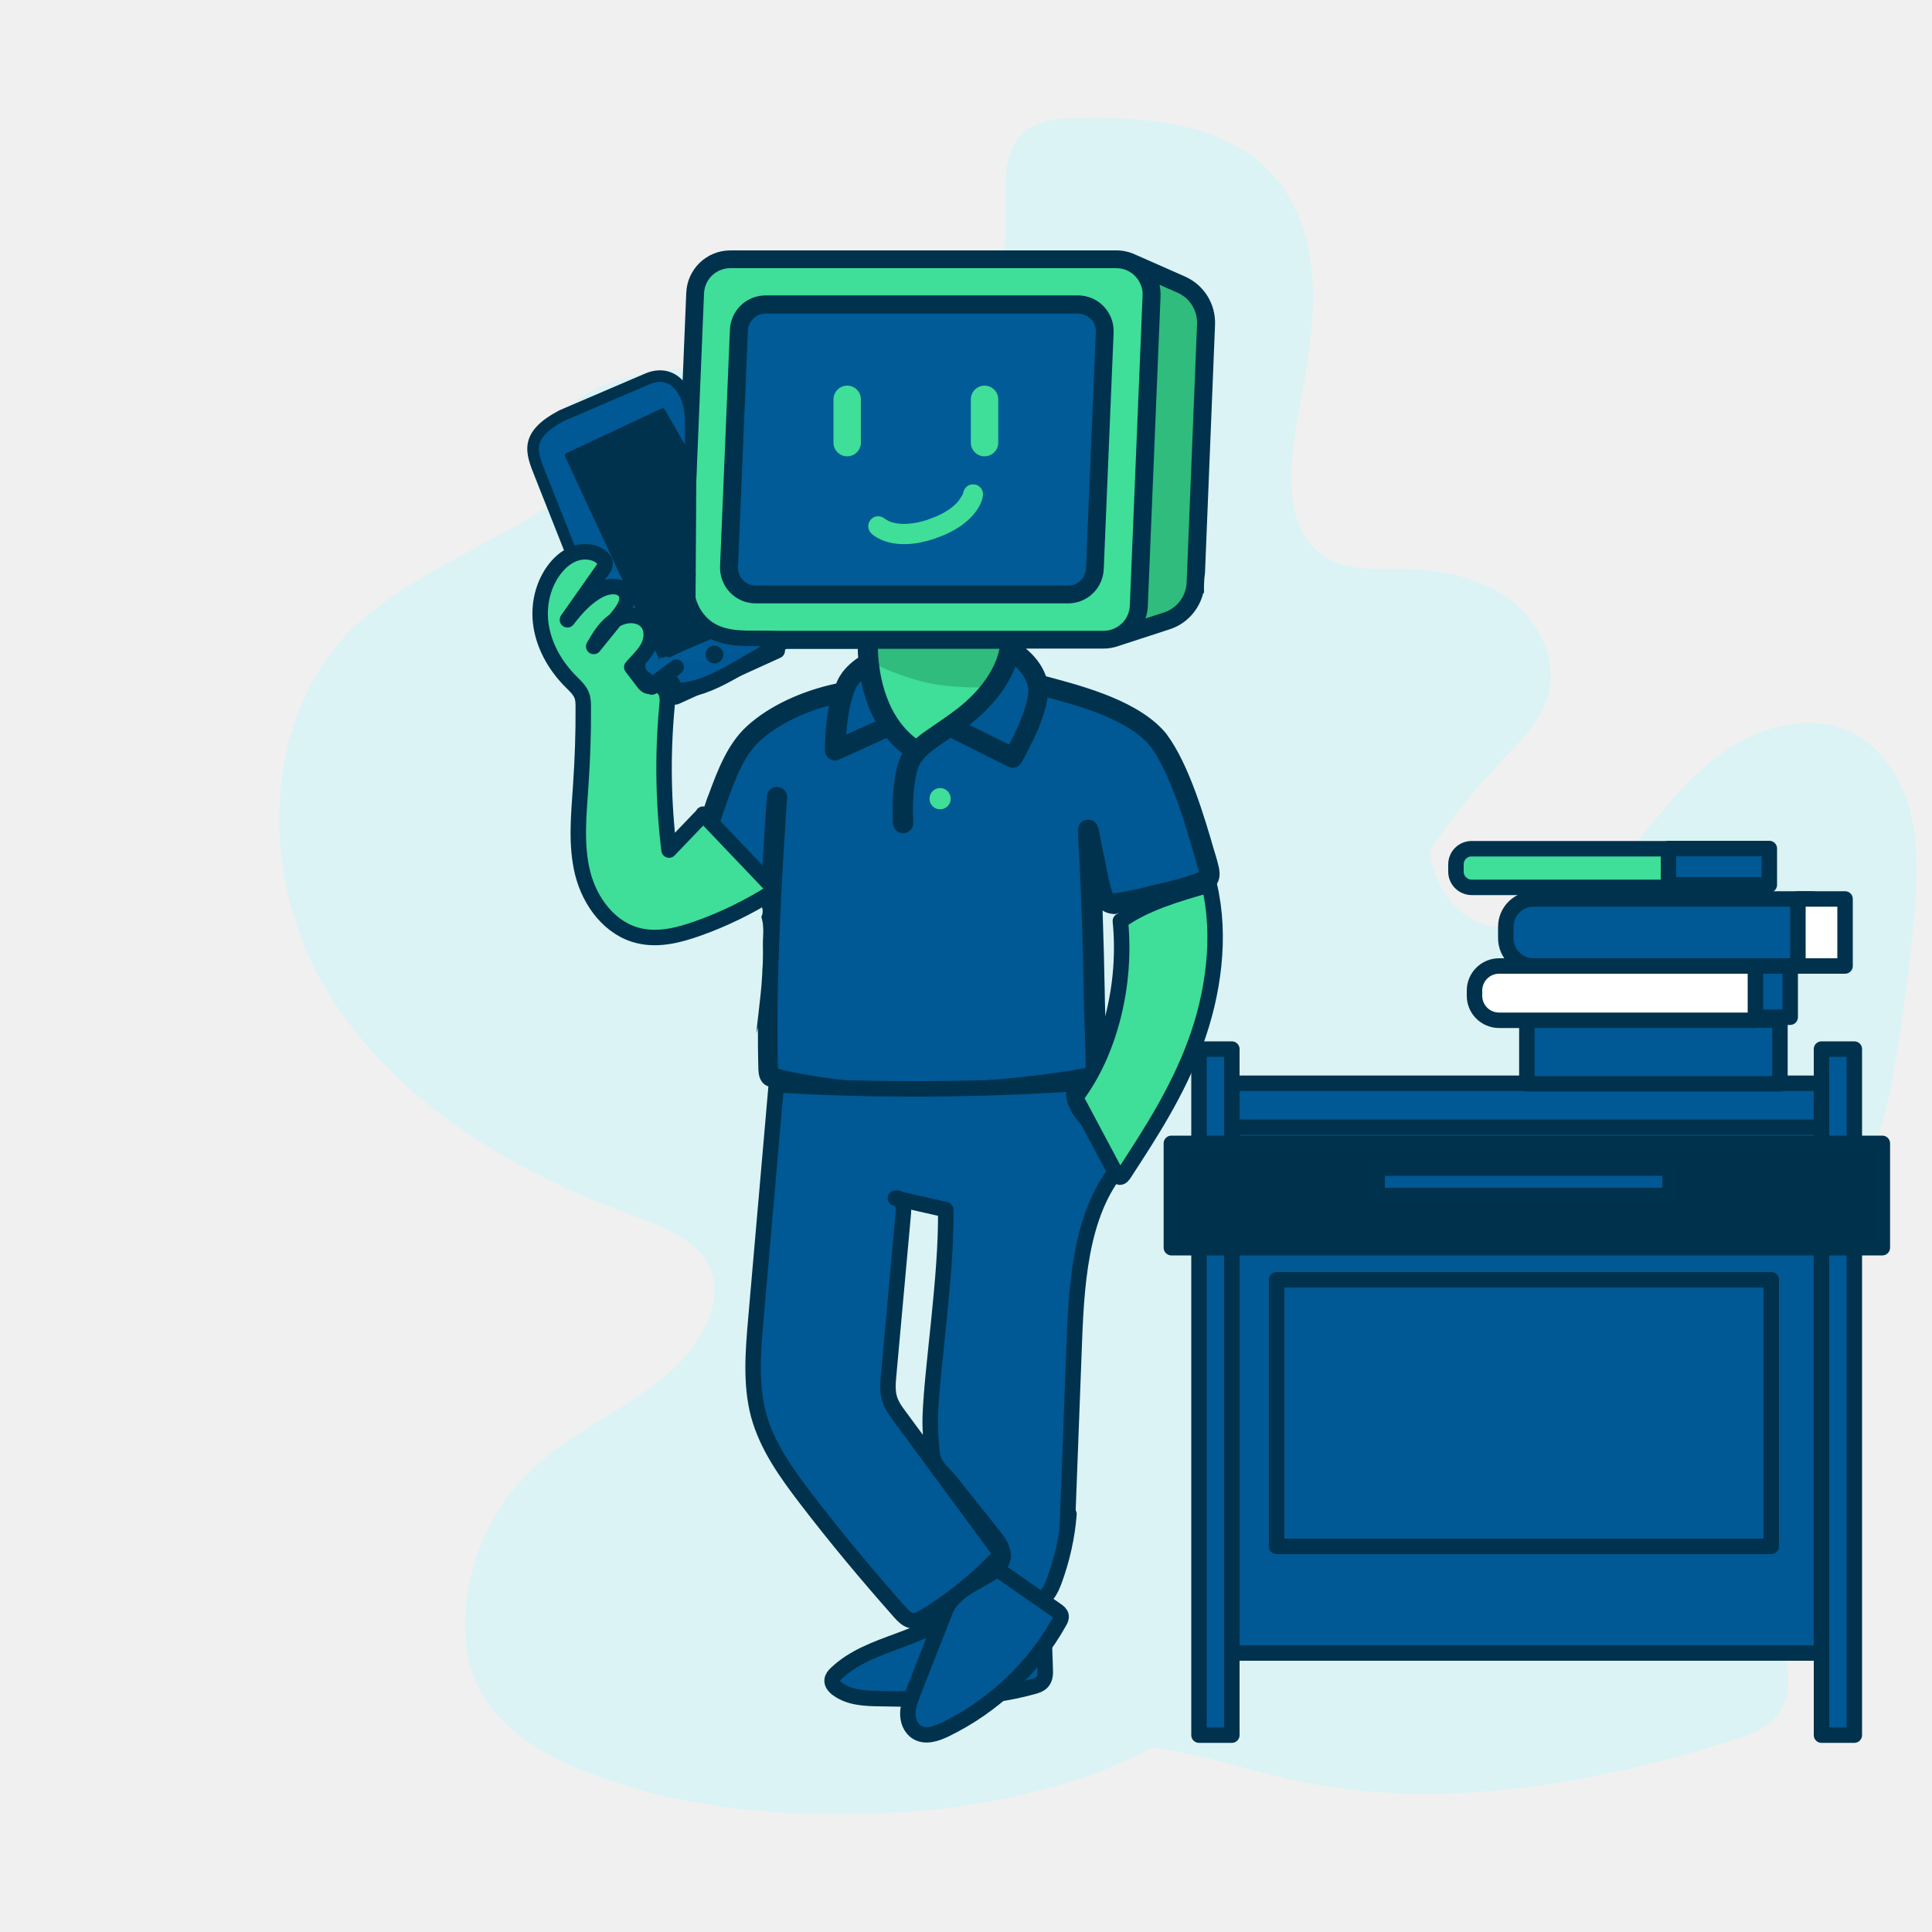
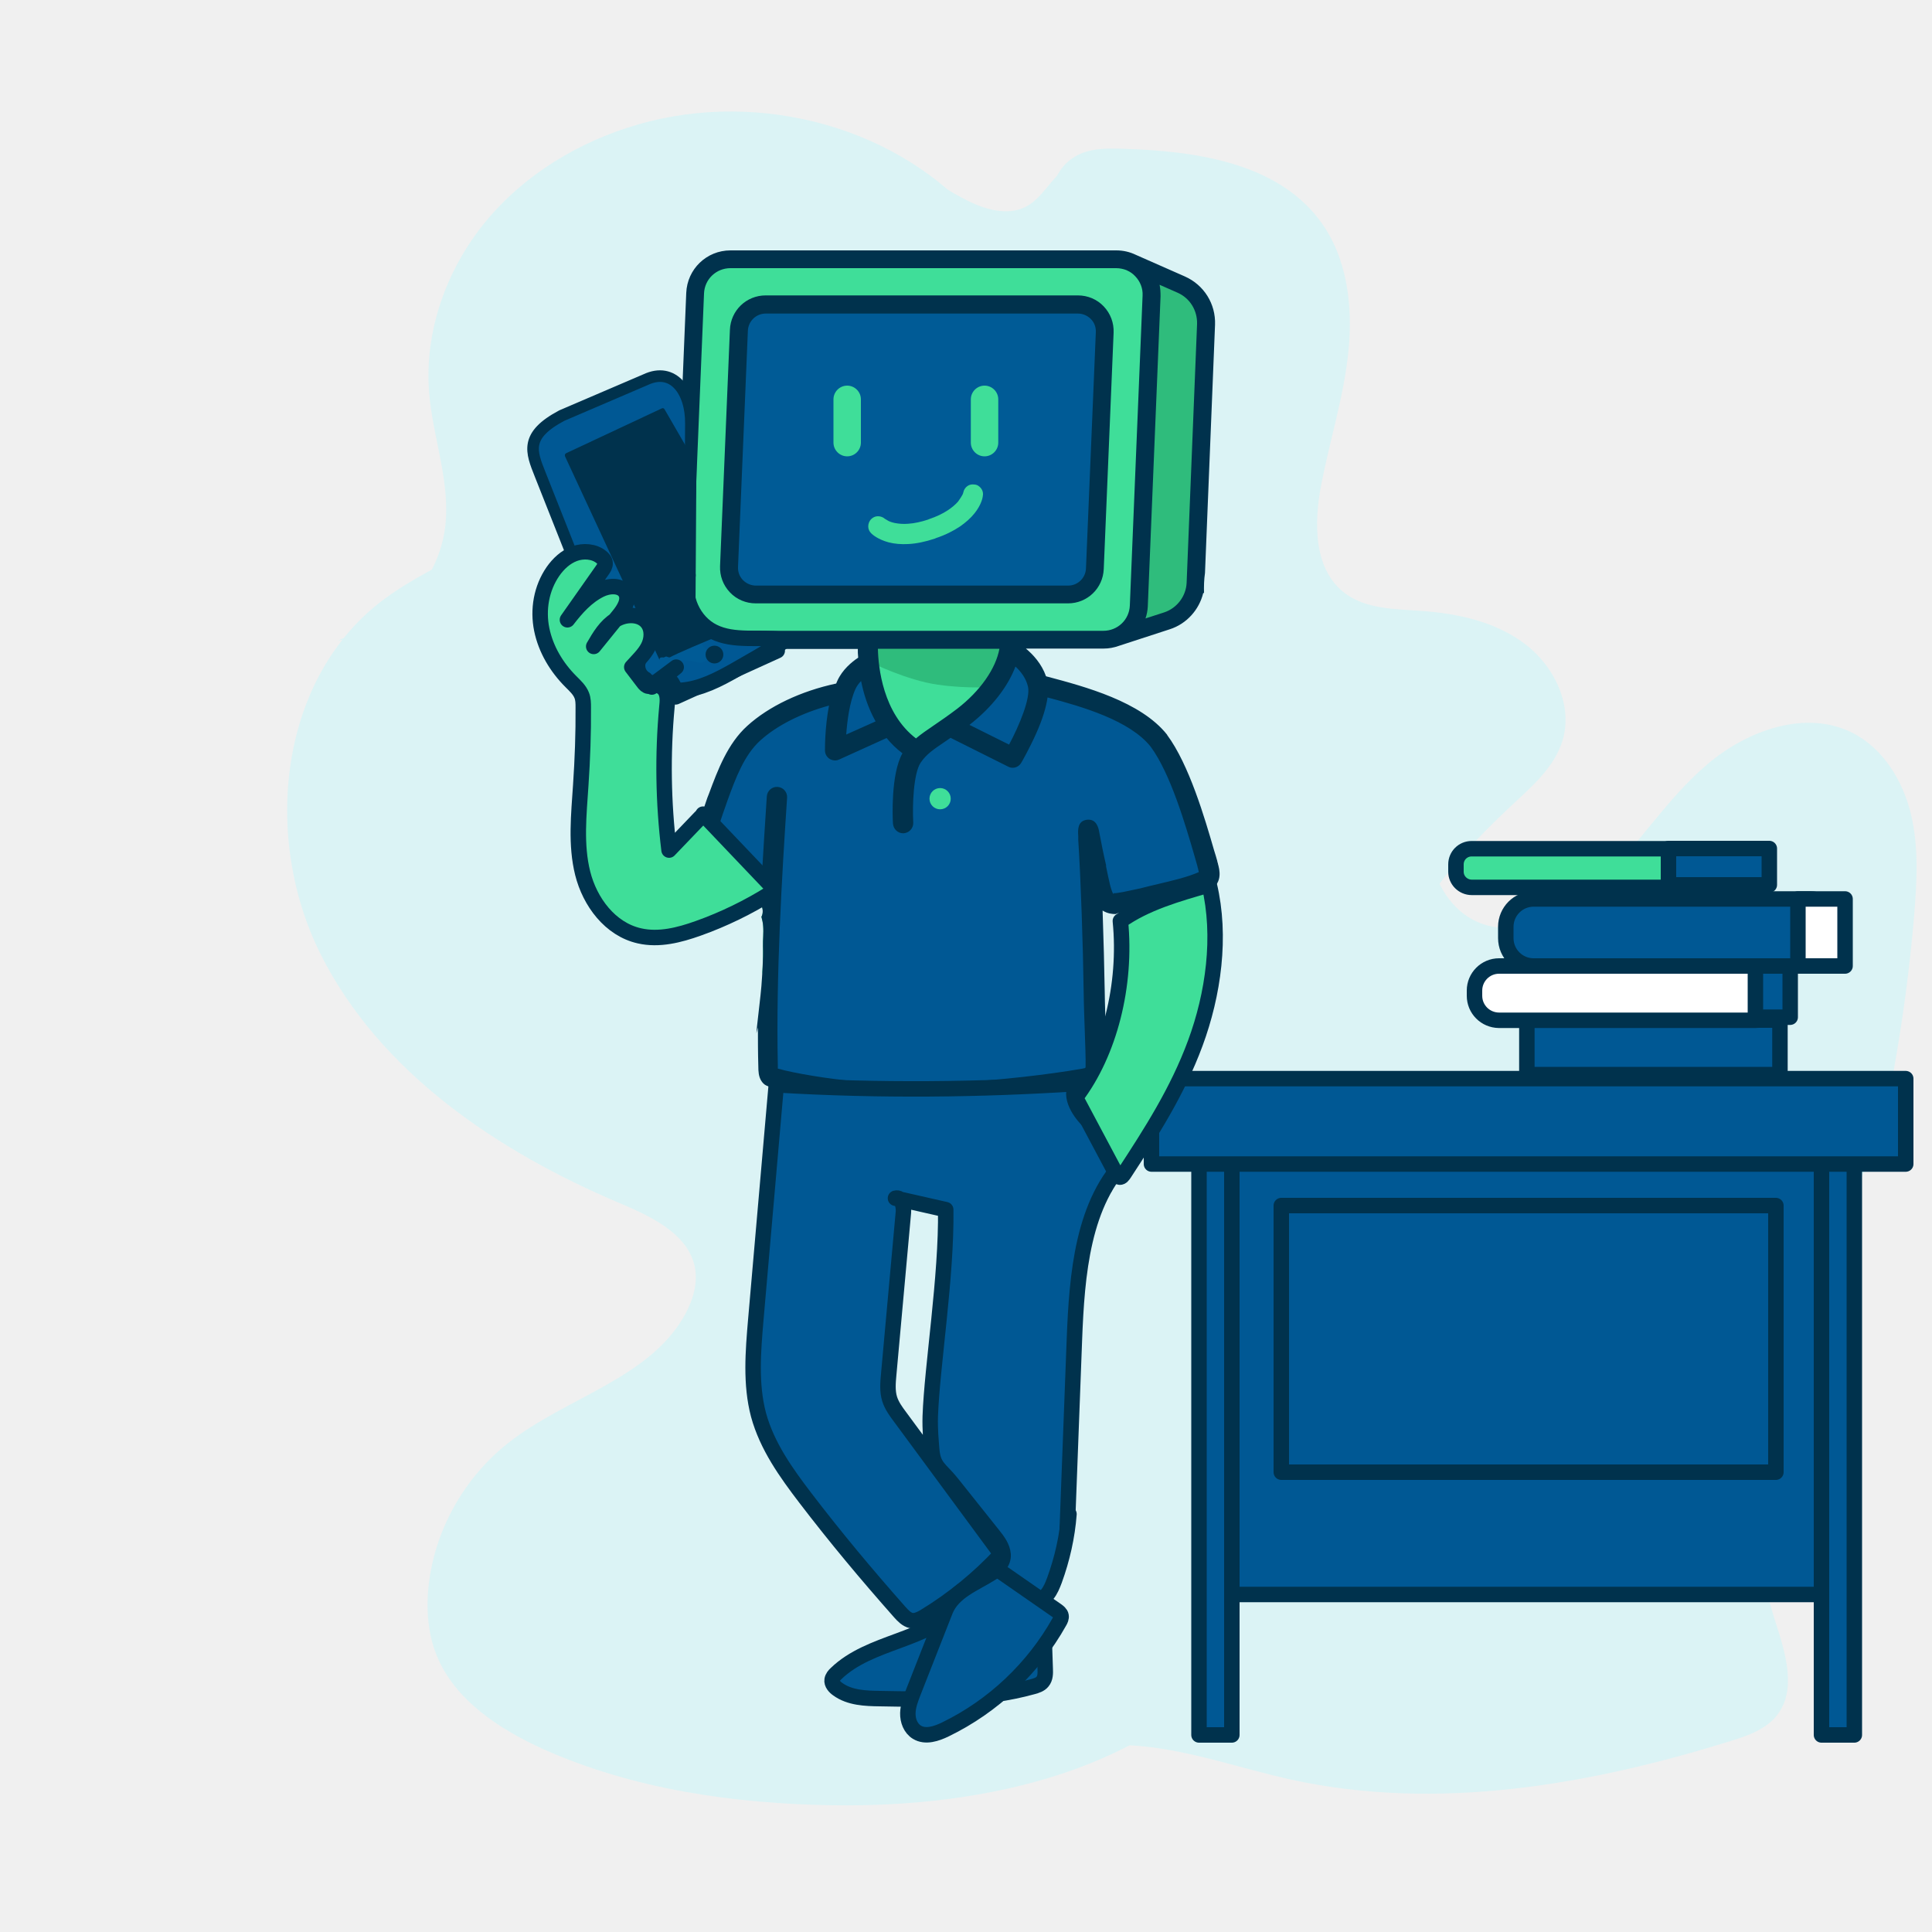
<svg xmlns="http://www.w3.org/2000/svg" version="1.1" x="0px" y="0px" width="1000px" height="1000px" viewBox="0 0 1000 1000" style="enable-background:new 0 0 1000 1000;" xml:space="preserve">
  <style type="text/css">
	.st0{fill:#DBF3F5;}
	.st1{fill:#3FDE99;}
	.st2{fill:#2FBC7C;}
	.st3{fill:#005894;}
	.st4{fill:#005B96;}
	.st5{fill:#00324D;}
	.st6{fill:#005894;stroke:#00324D;stroke-width:8;stroke-linecap:round;stroke-linejoin:round;stroke-miterlimit:10;}
	.st7{fill:#005894;stroke:#00324D;stroke-width:6;stroke-linecap:round;stroke-linejoin:round;stroke-miterlimit:10;}
	.st8{fill:#005894;stroke:#005B96;stroke-width:8;stroke-linecap:round;stroke-linejoin:round;stroke-miterlimit:10;}
	.st9{fill:#3FDE99;stroke:#00324D;stroke-width:8;stroke-linecap:round;stroke-linejoin:round;stroke-miterlimit:10;}
	.st10{fill:#00324D;stroke:#00324D;stroke-width:8;stroke-linecap:round;stroke-linejoin:round;stroke-miterlimit:10;}
- 	.st11{fill:#00314C;stroke:#00324D;stroke-width:8;stroke-linecap:round;stroke-linejoin:round;stroke-miterlimit:10;}
- 	.st12{fill:#FFFFFF;stroke:#00324D;stroke-width:8;stroke-linecap:round;stroke-linejoin:round;stroke-miterlimit:10;}
+ 	.st11{fill:#FFFFFF;stroke:#00324D;stroke-width:8;stroke-linecap:round;stroke-linejoin:round;stroke-miterlimit:10;}
+ 	.st12{fill:#00314C;stroke:#00324D;stroke-width:8;stroke-linecap:round;stroke-linejoin:round;stroke-miterlimit:10;}
</style>
  <g id="Layer_10">
</g>
  <g id="Layer_2_1_">
    <g id="Layer_4">
-       <path class="st0" d="M283.4,262.4c-12-17.5-2.3-43,15-55.3c17.2-12.3,39.3-14.9,60.4-17.1c24.5-2.6,49-5.1,73.6-7.7    c17.6-1.8,35.6-3.8,51.8-10.9s30.8-20.4,34.8-37.6c5.4-23.1-6.1-53.7,13.5-67.1c7-4.8,15.9-5.3,24.3-5.5    c37.4-1,79.6,2.6,103.7,31.3c15.4,18.3,20,43.6,19,67.6c-1,23.9-6.9,47.4-10.1,71.1c-2.7,20.6-1.5,45.4,15.9,56.7    c11.3,7.4,25.8,6.5,39.3,6.6c19.3,0.2,39.2,3.5,55.1,14.5c15.8,11,26.5,31.1,21.8,49.8c-3.3,13.3-13.5,23.7-22.9,33.6    c-25.1,26.5-48.9,56.3-56.9,91.8c-8,35.6,4.3,78,36.6,94.9c21.7,11.3,48,9.4,71.2,17.3c32.8,11.1,57.5,43,60,77.5    c2.5,34.5-17.5,69.7-48.4,85.2c-46.6,23.5-111.2,5.2-148.2,41.9c-12,11.9-18.9,27.9-27.9,42.2c-42.6,67.3-129.2,91.9-208.7,95.3    c-51.1,2.2-103.3-2.4-151.1-20.7c-23.7-9.1-47.6-22.9-58.2-45.9c-5.6-12.1-7-25.9-6-39.2c2.2-28.2,15.6-55.3,36.6-74.2    c28.7-25.9,71.9-38.3,88-73.4c3.5-7.6,5.4-16.2,3.4-24.3c-4.4-17.6-24.2-25.5-41.2-31.6c-64.6-23.4-127.6-61.4-161.4-121.3    s-29.9-144.5,22.8-188.7C215.2,297.3,254.1,280.9,283.4,262.4z" />
+       <path class="st0" d="M296.8,259.2c-11-17.9,0.2-42.4,18.1-53.5c17.9-11.1,40.1-12.4,61.2-13.4c24.6-1.1,49.3-2.2,73.9-3.4    c17.7-0.8,35.7-1.7,52.3-7.7s31.9-18.3,36.9-35c6.7-22.4-3-53.2,17.3-65.2c7.2-4.3,16.2-4.3,24.6-4c37.4,1.1,79.3,7.1,101.7,36.7    c14.4,18.9,17.5,44.1,15.2,67.6s-9.6,46.2-14.1,69.4c-3.9,20.1-4.1,44.5,12.7,56.7c10.9,7.9,25.4,7.8,38.9,8.8    c19.2,1.3,39,5.7,54.2,17.4c15.2,11.7,24.7,32.1,18.9,50.2c-4.1,12.9-14.8,22.5-24.8,31.8c-26.5,24.6-52,52.6-62,87.1    s-0.1,77,31.2,95.4c21.1,12.4,47.4,12,70.1,21.1c32.1,12.8,55,45.6,55.5,79.7s-21.4,67.5-53.1,81.1    c-47.8,20.4-111.3-1.3-150.4,32.7c-12.7,11-20.4,26.3-30.3,39.9c-46.3,63.7-134.2,83-213.8,81.8c-51.2-0.8-103-8.2-149.7-29    C258.4,895,235.4,880,226,856.8c-4.9-12.2-5.6-25.8-3.8-38.9c3.8-27.6,18.7-53.5,40.7-70.9c30.2-23.9,73.9-33.5,92-67.2    c3.9-7.3,6.3-15.6,4.8-23.7c-3.4-17.5-22.7-26.5-39.3-33.5C257.2,595.8,196.5,554.8,166,494s-21.7-143.9,33.4-184.3    C226.8,289.7,266.5,275.8,296.8,259.2z" />
+       <path class="st0" d="M174.8,331.6c28.4-5.1,52.1-30.1,55.6-58.7c2.9-23.3-6.4-46.3-8.3-69.7c-2.5-31.6,8.9-63.7,29.1-88.3    s48.6-41.7,79.1-50.5c62.9-18.2,136.6,1.3,178,52c8.4,10.3,15.9,22.1,27.4,28.9c20.6,12.1,46.7,4.4,69.3-3.5" />
+       <path class="st0" d="M416.6,65.7c30.8-1,55.5,23.4,82.9,37.5c9.8,5.1,21.7,8.8,31.5,3.8c8.4-4.4,12.7-14.1,20.3-19.8    c6.8-5.2,15.9-6.6,24.4-6c23.9,1.7,44.9,18.6,56.3,39.7s14.5,45.7,14.2,69.7c-0.3,22.1-3.8,45.4-17.5,62.8    c-16.3,20.7-44.8,29.2-71,26.6c-26.3-2.6-50.6-14.9-72.7-29.3c-22.1-14.5-42.5-31.4-65.1-44.9" />
    </g>
    <path class="st1" d="M523.8,331.1c0,14-10.3,29-24.3,39.8c-11.5,8.9-18.3,12-23.3,17.4l-0.7,0.6c-28.2-17.5-25.5-57.8-25.5-57.8" />
    <path class="st2" d="M451.2,343.1c0,0,18.2,9,34.2,11.3c16.1,2.3,30.1,1.1,30.1,1.1l9.7-24.4l-76.2-1.2l2.1,13.2H451.2z" />
    <path class="st3" d="M498.6,371c11.8-9.2,21-21.3,23.6-33.2l0.3-1.4c0,0,12.1,6.2,14.7,18.1c18.4,4.9,49.4,12.2,62.8,29.2   c12.3,16.6,20.8,49.3,25.2,63.8c0.7,3,2.2,6.6-1,8.6c-9,4.2-20.6,6.2-32.3,9.2c-4.9,1.1-12.4,3-15.8,2.7c-4-0.5-5.2-3.2-6.5-8.5   c-0.8-3.4-1.5-6.6-2.3-10.5c-1.3-6.3-2.3-11.6-3.4-17.5c-0.9-5-0.3,1.4-0.3,3c1.3,19.9,2.5,55.6,2.8,78.8c0.3,17.9,1.2,29.8,1,41.6   c-0.4,3.1-2.5,2.7-5.7,3.4c-19.1,3.3-44.7,6.1-64.8,7.2c-18.4,1.1-36.6,1.3-55.1-0.6c-13-1.2-31.4-4.1-40.3-6.7   c-3.5-1-3.8-1.4-3.9-6.7c-0.6-26.9,0.2-56,1.6-84.5v-4.4c-7.8,0-17.9-0.5-26.3-2c-4.2-0.8-8.7-1.4-11.9-3.3   c-1.7-1.1-1.9-2.6-1.4-5.1c2.9-11.4,7.4-25.7,11.5-37.4c4.7-12.6,9.3-26.4,19.2-35.2c12.5-11.3,30.5-18.2,46.4-21.2l1.5-3.8   c3.2-7.1,11.6-11.4,11.6-11.4v1.1c1.7,13.4,7.2,33.6,25.1,44.7l1.2-1.2c5-5,11.7-8.2,22.8-16.8" />
    <path class="st1" d="M580,608.8c0.2-0.2,0.3-0.3,0.5-0.4c0.1-0.2,0.2-0.4,0.3-0.7c0.2-0.4,0.4-0.8,0.6-1.2c0.1-0.5,0.3-0.9,0.5-1.4   c0,0,1-1.4,1.5-2.2c0-0.1,0-0.2,0-0.2c0.2-0.5,0.4-1,0.7-1.6c0-0.1,0.1-0.2,0.1-0.2c0.1-0.5,0.3-1.1,0.6-1.6c0,0,0-0.1,0-0.1   c-0.1-0.1-0.1-0.3-0.2-0.5c-0.2-0.7-0.2-1.7-0.3-2.6c-1.5,3.4-2.8,6.8-3.7,10.2C580.5,607.1,580.2,607.9,580,608.8z" />
    <path class="st1" d="M584.1,471.9c1-0.7,2.1-1.2,3.5-1.2c0.3-0.1,0.6-0.2,1-0.3c-1,0.3,4-0.7,1.5-0.2c1.1-0.2,2.2-0.4,3.2-0.6   c0.2,0,0.4-0.1,0.6-0.1c-0.2,0,0-0.1,1.4-0.5c4.2-1.2,9.5-2.5,13.1-2.9c0.3,0,0.6-0.1,0.9-0.1c3.5-1.1,7.3-1.8,10.2-2.8   c0.3-0.1,0.5-0.2,0.8-0.3c-0.9-3.2-1.5-4.9-1.5-4.9l-36.7,9.2h-0.1c0,0,0.4,1.7,0.9,4.8C583.4,472,583.7,472,584.1,471.9z" />
    <path class="st2" d="M587.6,470.7c0.3-0.1,0.6-0.2,1-0.3c-1,0.3,4-0.7,1.5-0.2c1.1-0.2,2.2-0.4,3.2-0.6c0.2,0,0.4-0.1,0.6-0.1   c-0.2,0,0-0.1,1.4-0.5c4.2-1.2,9.5-2.5,13.1-2.9c0.3,0,0.6-0.1,1-0.1c2.5-0.8,5.2-1.4,7.6-2c0.8-0.9,1.3-1.4,1.3-1.4h-0.1l0.8-3.1   l-34.1,8.8l0.3,3C585.9,470.9,586.7,470.7,587.6,470.7z" />
    <path class="st1" d="M399.1,464.5c0,0,0-2.1-10-2.1s-22.7-3.1-22.7-3.1c-0.1,0.3-0.6,1.8-1.2,4.1c1.5,0.4,3,0.7,4.5,0.9   c6.4,1,13.2,1.5,19.7,1.7c4.9,0.1,6.5,5.3,4.7,8.6c0,0.1,0,0.2,0.1,0.3c0.4,1.5,0.7,2.9,0.8,4.5c0.3,3.5-0.2,6.9-0.1,10.3   c0.1,4.9-0.1,9.7-0.4,14.5c1.7-6.3,2.9-10.9,3.2-12.4l-0.1-0.1L399.1,464.5z" />
    <path class="st2" d="M584.8,135.5l26.5,11.7c8.1,3.6,13.2,11.7,12.8,20.6l-5.4,133.9c-0.4,9-6.3,16.8-14.9,19.6l-26.4,8.6" />
    <path class="st1" d="M571.1,331.1H371.4c-10.4,0-18.7-8.7-18.3-19.1l6.6-160.4c0.4-9.8,8.5-17.6,18.3-17.6h199.7   c10.4,0,18.7,8.7,18.3,19.1l-6.6,160.4C589,323.3,580.9,331.1,571.1,331.1z" />
    <path class="st4" d="M377.4,293.2l5.1-122.3c0.3-7.4,6.4-13.3,13.9-13.3H558c7.9,0,14.2,6.6,13.9,14.5l-5.1,122.3   c-0.3,7.4-6.4,13.3-13.9,13.3H391.3C383.4,307.7,377.1,301.1,377.4,293.2L377.4,293.2z" />
    <path class="st5" d="M576.4,172.2c0.2-5.1-1.6-9.9-5.1-13.6c-3.5-3.7-8.3-5.7-13.4-5.7H396.3c-10,0-18.1,7.8-18.5,17.8L372.7,293   c-0.2,5.1,1.6,9.9,5.1,13.6s8.3,5.7,13.4,5.7h161.6c10,0,18.1-7.8,18.5-17.8L576.4,172.2L576.4,172.2z M562.1,294.2   c-0.2,5-4.3,8.9-9.2,8.9H391.3c-2.5,0-4.9-1-6.7-2.8c-1.8-1.8-2.7-4.2-2.6-6.8l5.1-122.3c0.2-5,4.3-8.9,9.2-8.9h161.6   c2.5,0,4.9,1,6.7,2.8s2.7,4.2,2.6,6.8L562.1,294.2L562.1,294.2z" />
    <path class="st5" d="M577.1,613.4c0.7-1.9,1.8-3.8,3.4-5c0.1-0.2,0.2-0.4,0.3-0.7c0.2-0.4,0.4-0.8,0.6-1.2c0.1-0.5,0.3-0.9,0.5-1.4   c0,0,1-1.4,1.5-2.2c0-0.1,0-0.2,0-0.2c0.2-0.5,0.4-1,0.7-1.6c0-0.1,0.1-0.2,0.1-0.2c0.1-0.5,0.3-1.1,0.6-1.6c0,0,0-0.1,0-0.1   c-0.1-0.1-0.1-0.3-0.2-0.5c-0.2-0.7-0.2-1.8-0.3-2.8c-0.3-0.5-0.7-1.1-0.9-1.5c0-0.1-0.1-0.1-0.1-0.2c-0.4-0.5-0.8-1-1.2-1.5   c-0.2-0.2-0.3-0.4-0.4-0.6c-0.1-0.1-0.2-0.2-0.2-0.4c-1.9,4.2-3.7,8.7-5,13.1c-1.2,3.7-1.7,8.3-1.5,12.5   C575.6,616,576.3,614.6,577.1,613.4z" />
    <path class="st5" d="M630.4,447.1c0-0.4-0.2-0.7-0.3-1c0,0,0-0.2,0-0.3c-0.5-1.7-1-3.6-1.7-5.7c-4.8-16.6-12.9-44.3-24.3-59.7   c0,0,0,0,0-0.1c-13.6-17.2-42.6-24.9-61.7-30c-0.3,0-0.7-0.2-1-0.3c-2.3-6.5-6.7-11.2-10.4-14.3h40.2c2.8,0,5.4-0.5,7.9-1.4   l26.4-8.6c8.7-2.8,15.2-10.1,17.3-18.8c0.1,0,0.3,0.1,0.4,0.1l0,0c-0.1-3.4,0-7.1,0.5-10.4l5.2-128.5c0.4-10.8-5.7-20.6-15.6-25   l-25.4-11.2c-3.1-1.5-6.5-2.3-10.1-2.3H378.1c-12.4,0-22.4,9.7-22.9,22L348.6,312c-0.3,6.3,2,12.3,6.4,16.8   c4.4,4.6,10.3,7.1,16.6,7.1H444c0,1.3,0,2.8,0.2,4.5c-3.3,2.2-8.2,6.2-10.8,12c-0.2,0.5-0.4,1-0.6,1.4c-18.3,3.9-34.9,11.8-46,21.9   c-10.2,9.2-15.3,22.9-19.8,35l-0.9,2.3c-4.5,12.8-8.8,26.9-11.6,37.9c0,0,0,0.1,0,0.2c-0.4,1.8-1.5,7.2,3.6,10.5c0,0,0,0,0.1,0   c3.8,0.9,7.6,2.1,11.5,2.7c6.4,1,13.2,1.5,19.7,1.7c1.8,0,3.1,0.7,4,1.8c0.1,0,0.2,0,0.3,0c0,0.1,0,0.3,0,0.4   c1.3,1.8,1.4,4.4,0.4,6.4c0,0,0,0,0,0c0,0.1,0,0.2,0.1,0.3c0.4,1.5,0.7,2.9,0.8,4.5c0.3,3.5-0.2,6.9-0.1,10.3   c0.2,7-0.3,13.8-0.8,20.7c-0.5,5.9-1.3,11.7-1.9,17.5c-0.3,2.3-0.5,4.6-0.7,6.9c0.3-1,0.5-2,0.8-3c0,6.7,0,13.3,0.2,19.8   c0,3.2,0.2,5.5,1.4,7.6c0.7,1.2,1.6,2.1,2.6,2.6c0.5,0.2,1,0.4,1.4,0.6c0.9,0.3,1.8,0.6,2.6,0.8c0.5-0.1,1.1-0.1,1.6,0.1   c1.3,0.5,2.7,0.8,4,1.2c0.2,0.1,0.4,0.1,0.6,0.2c10.4,2.3,24.9,4.4,34.7,5.2c9.4,1,19.2,1.4,29.8,1.4s16.8-0.3,26.1-0.8   c19.4-1.1,42.7-3.5,60.8-6.5c0,0.1,0,0.2,0,0.3c0.4-0.2,0.9-0.3,1.4-0.4c1.2-0.1,2.4-0.3,3.6-0.6c0.5-0.1,1-0.3,1.4-0.3   c0.9-0.2,1.8-0.4,2.7-0.6c0.1,0,0.2,0,0.2-0.1v0c2.3-0.8,4.9-2.6,5.4-6.9v-0.5c0-6.7-0.1-13.3-0.4-21c-0.2-6-0.5-12.9-0.6-20.8   c-0.2-11.9-0.6-27.1-1.1-41.8c1.3,0.8,2.9,1.5,4.9,1.7c0.6,0.1,1.2,0.1,1.9,0.1c1.3-0.6,2.6-1,4.5-1c0.7,0,1.4-0.1,2-0.2   c1-0.7,2.1-1.2,3.5-1.2c0.3-0.1,0.6-0.2,1-0.3c-1,0.3,4-0.7,1.5-0.2c1.1-0.2,2.2-0.4,3.2-0.6c0.2,0,0.4-0.1,0.6-0.1   c-0.2,0,0-0.1,1.4-0.5c4.2-1.2,9.5-2.5,13.1-2.9c0.3,0,0.6-0.1,0.9-0.1c3.5-1.1,7.3-1.8,10.2-2.8c1.7-0.6,3.6-1.3,5.6-2   c0.4-0.2,0.8-0.3,1.2-0.5c0.1,0,0.3-0.1,0.4-0.2C633,456.7,631.2,450,630.4,447.1z M532.1,355.5c1.3,5.9-4.4,19.8-9.8,29.9   l-20.5-10.2c0,0,0,0,0.1-0.1c11.4-8.9,19.7-19.5,23.7-30.1C528.3,347.5,531.1,351,532.1,355.5z M495.5,366.8L495.5,366.8   c-5,3.8-9,6.5-12.5,8.9c-3.4,2.3-6.3,4.3-8.9,6.5c-17.1-13.1-19.5-36.8-19.7-46.4h62.9C515.4,346.1,507.4,357.6,495.5,366.8z    M594.1,313.8L594.1,313.8l6.6-160.4c0-2.1-0.1-4.1-0.5-6l9.3,4.1c6.4,2.8,10.3,9.2,10.1,16.2l-5.4,133.9c-0.3,7-5,13.2-11.7,15.4   l-9.6,3.1C593.6,318.1,594,316,594.1,313.8z M371.5,326.5c-3.8,0-7.3-1.5-9.9-4.2c-2.6-2.7-4-6.3-3.8-10l6.6-160.4   c0.3-7.4,6.3-13.1,13.7-13.1h199.7c1.8,0,3.6,0.4,5.2,1l0.4,0.2c1.6,0.7,3,1.7,4.2,3c2.6,2.7,4,6.3,3.8,10l-6.6,160.4   c-0.3,7.4-6.3,13.1-13.7,13.1H371.5z M442.8,356.6c0.7-1.5,1.7-2.9,2.9-4.1c1.3,6.6,3.6,13.9,7.5,20.9l-15.2,6.8   C438.5,373.3,439.7,363.4,442.8,356.6z M599.7,457.5c-3.1,0.7-6.2,1.5-9.4,2.3c-0.9,0.2-1.8,0.4-2.8,0.6c-3.3,0.7-9.3,2.1-11.2,1.9   l0.3,0.3c-0.3,0-0.4,0-0.4,0c-0.2-0.2-0.7-1.1-1.6-4.4c-0.7-3.1-1.4-6.1-2.1-9.7v-0.7c-1.5-6.4-2.5-11.7-3.6-17.4   c-0.3-1.7-1.3-6.7-6.3-6.1c-5,0.6-4.7,5.5-4.5,8.4v1.7c0,0,0,0.2,0,0.3c1.3,19.8,2.5,55.5,2.8,78.6c0.1,8.1,0.4,15,0.6,21   c0.2,6.8,0.5,12.7,0.4,18.5c-0.5,0-1,0.2-1.5,0.3c-18.2,3.2-43.4,6-64.1,7.1c-21.3,1.3-38.1,1.1-54.3-0.6   c-13.4-1.2-31.1-4.1-39.4-6.5v-1.8c-1-46,2.1-98.1,4.8-138.4c0.2-2.9-2-5.4-4.9-5.6c-2.9-0.2-5.4,2-5.6,4.9   c-0.9,13.9-1.9,29.1-2.8,45c-7.4-0.2-14.8-0.9-20.6-1.9L372,455c-2.7-0.5-5.5-1-7.5-1.8c2.7-10.6,6.9-24.4,11.3-36.7l0.8-2.3   c4.2-11.5,8.6-23.4,16.9-30.9c8.7-7.9,21.4-14.2,35.6-18.1c-2.2,11.3-2.1,22.6-2.1,23.2c0,1.8,0.9,3.4,2.4,4.4   c0.9,0.5,1.8,0.8,2.8,0.8s1.5-0.2,2.2-0.5l24.5-11.1c2.3,2.8,5,5.5,8.2,7.9c-6.1,10.8-5.1,33.7-4.9,36.4c0.2,2.8,2.5,5,5.2,5h0.3   c2.9-0.2,5.1-2.6,5-5.5c-0.5-9,0.1-25.4,3.8-31c2.9-4.3,6.4-6.7,12.3-10.7c1-0.7,2.1-1.4,3.2-2.2l29.8,14.9   c0.8,0.4,1.5,0.6,2.3,0.6c1.8,0,3.5-0.9,4.5-2.6c0.2-0.3,4-6.9,7.7-15.1c3.3-7.4,5.2-13.6,5.9-18.7c17.7,4.7,42.5,11.8,53.4,25.5   c10.3,14,18,40.5,22.6,56.3c0.6,2.1,1.1,3.9,1.6,5.6c0,0.4,0.2,0.8,0.3,1.2c0.1,0.5,0.3,1.2,0.4,1.8   C614.6,454,607.3,455.7,599.7,457.5z" />
    <path class="st1" d="M438.5,236.2c-3.9,0-7.1-3.2-7.1-7.1v-22.4c0-3.9,3.2-7.1,7.1-7.1s7.1,3.2,7.1,7.1v22.4   C445.6,233,442.4,236.2,438.5,236.2z" />
    <path class="st1" d="M509.6,236.2c-3.9,0-7.1-3.2-7.1-7.1v-22.4c0-3.9,3.2-7.1,7.1-7.1s7.1,3.2,7.1,7.1v22.4   C516.7,233,513.5,236.2,509.6,236.2z" />
    <circle class="st1" cx="486.6" cy="413.4" r="5.5" />
    <path class="st1" d="M507.9,252.9c-0.8-1.1-2-2-3.4-2.1c-1.4-0.2-2.7,0-3.8,0.8c-1.1,0.8-1.8,1.9-2.1,3.3c0,0-0.1,0.6-0.5,1.3   c-0.4,0.7-1.1,1.9-2.2,3.4c-1.4,1.6-3.2,3.1-5.3,4.5c-2.7,1.8-5.9,3.3-9.7,4.6c-3.8,1.3-0.1,0-0.2,0.1c0,0-0.1,0-0.2,0.1   c-3.7,1.2-7.2,2-10.5,2.2c-2.5,0.2-4.8,0-6.9-0.4c-1.8-0.4-3.1-0.9-3.8-1.4c-0.7-0.4-1.1-0.7-1.2-0.7c-1-0.9-2.3-1.4-3.7-1.4   c-1.4,0-2.6,0.6-3.6,1.6c-0.9,1-1.4,2.3-1.4,3.7c0,1.4,0.6,2.7,1.7,3.7c0.5,0.5,3.3,3,8.8,4.5c3.1,0.8,6.5,1.1,10.1,0.9   c4.3-0.2,9-1.2,13.8-2.8c4.9-1.6,0.1,0,0.2-0.1c0,0,0.1,0,0.2-0.1c4.9-1.6,9.1-3.7,12.7-6.1c3-2.1,5.5-4.3,7.5-6.8   c3.6-4.5,4.2-8.1,4.3-8.9C509,255.4,508.7,254,507.9,252.9z" />
    <path class="st6" d="M401.8,561.5c-3.5,40.5-7.1,81.1-10.6,121.6c-1.4,16.4-2.8,33.3,1.4,49.2c4.4,16.2,14.3,30,24.3,43.1   c15.5,20.3,31.9,39.9,48.8,59c1.7,1.9,3.6,3.9,6,4.4c2.5,0.4,4.9-0.9,7.1-2.2c14.4-8.8,27.7-19.6,39.4-32.2   c-17.5-23.7-34.9-47.4-52.4-71.1c-2.1-2.8-4.2-5.7-5.3-9.1c-1.3-4.1-0.9-8.6-0.5-12.9c2.5-27.9,5.1-55.9,7.6-83.8   c0.3-3.3-1-8.2-4.1-7.3c8.7,2,17.3,3.9,26,5.9c0.5,34.7-7.1,81.1-8,107c-0.2,7.1,0.4,12.5,0.7,16.7c0.7,9.7,4.4,10.3,10.4,17.8   c7.2,9,14.4,18.1,21.6,27.1c2.3,2.9,4.7,6.1,5,9.9c0.3,3.8-2.8,8-6.3,7.1c12.6,8.2,25.2,16.5,37.8,24.7   c1.8-47.6,3.6-95.2,5.4-142.8c1.3-33.9,4.2-71.6,27.8-94.4c-6.8-6.3-13.5-12.5-20.3-18.8c-5.6-5.2-11.2-15-5.2-19.6   C507.2,564.1,455.3,564.7,401.8,561.5z" />
    <path class="st0" d="M741.8,398.2c-2.1,14.1-4.2,28.5-1.9,42.6c2.2,14.1,9.5,28.1,22,35c21.9,12,49.2-1.9,66.9-19.5   c19.4-19.2,34.1-43,54.9-60.7c20.8-17.7,51.2-28.6,75.5-16.1c15.6,8.1,25.6,24.5,29.8,41.5c4.2,17.1,3.2,34.9,1.8,52.4   c-2.3,27.6-6,55-10.9,82.3c-2.8,15.6-6.1,31.3-12.6,45.9c-9.3,20.9-24.9,38.4-36.4,58.2c-31.2,53.5-30.7,121.1-11.8,180.1   c5.1,15.9,11,34.9,0.6,48c-5.7,7.2-15,10.5-23.8,13.2c-73.4,22.9-152.1,36.5-227.3,20.1c-26.3-5.8-52-15.1-78.9-17.5   c-31.6-2.8-63.2,4.4-94.1,11.4" />
  </g>
+   <g id="Layer_9">
+     <rect x="631.3" y="560.7" class="st6" width="311.6" height="264.6" />
+     <rect x="942.8" y="571.3" class="st6" width="17" height="326.7" />
+     <rect x="620.6" y="580.4" class="st6" width="17" height="317.6" />
+   </g>
  <g id="Layer_12">
</g>
-   <g id="Layer_9">
-     <rect x="631.3" y="560.7" class="st6" width="311.6" height="294.9" />
-     <rect x="942.8" y="543" class="st6" width="17" height="355.1" />
-     <rect x="620.6" y="543" class="st6" width="17" height="355.1" />
+   <g id="Layer_13">
+     <rect x="596" y="558.3" class="st6" width="390.4" height="44.2" />
  </g>
  <g id="Layer_11">
</g>
  <g id="Layer_3">
    <path class="st7" d="M296.6,288.5l-17-42.9c-4.7-11.8-8.2-20.2,11.2-30.5l43.4-18.6c14.2-6.7,23.6,6,23.4,22.8l-0.6,93" />
    <polyline class="st6" points="349.7,360.7 402.3,336.8 368.8,334.2  " />
    <path class="st6" d="M356.1,297.8c-3,11.2,2.8,24.1,13.2,29.2c10.7,5.3,23.5,2.4,35.3,4c0.9,0.2,0.2,1.6-0.6,2.1   c-7.7,4.6-15.5,9.2-23.3,13.6c-8.8,5-18.1,9.9-28.2,10.6c-0.6,0-1.3,0.1-1.9-0.2c-2.3-0.9-2.4-5.1-5-5.3c-1.1-0.1-2,0.8-2.9,1.3   c-3.9,2.4-9.9-0.5-10.4-5.1c-0.4-3.5,1.9-6.6,3.4-9.8c1.9-4,2.6-8.6,2.2-13c-0.1-0.7-0.2-1.4-0.7-1.9c-0.7-0.6-1.9-0.4-2.8-0.2   c-2.9,0.3-6-1.3-7.2-4c-1.4-3-0.9-6.9-3.3-9.2c-1.8-1.7-4.7-1.7-7.2-1.9c-2.5-0.2-5.5-1.2-6.1-3.6c-0.3-1-0.1-2.1,0.1-3.2   c0.6-3.2,1.2-6.3,1.8-9.5c-2.4-0.9-5-1.4-7.6-1.3" />
    <path class="st8" d="M316.7,299.9c3.8-0.9,8.1,0.5,10.6,3.5c2.6,3,3.3,7.4,2,11c5.6,0.6,11.6,3.3,13.3,8.6c1.3,3.8,0,8-1.3,11.8   c-1.1,3.3-2.2,6.6-3.3,9.8c2.5,0.1,4.2-2.5,6.1-4.1c4.8-4.2,12.2-3.1,18.4-1.5c-5-6.2-10.1-12.8-11.8-20.6   c-1.1-5.2-0.6-10.5-0.5-15.8c0.2-8.5-0.7-17-2.5-25.3c-1.1-5-2.7-10.1-6-14c-6.2-7.3-18.2-8.7-25.9-2.9l-14.3-19.7" />
  </g>
  <g id="Layer_8">
</g>
  <g id="Layer_6">
    <path class="st6" d="M496.3,831.6c-16.5,17.9-46,17.7-63.5,34.6c-1,0.9-1.9,2-2.1,3.3c-0.3,1.9,1.3,3.7,2.9,4.8   c6.2,4.5,14.3,4.8,21.9,4.9c26.6,0.5,53.5,0.9,79.1-6.2c1.8-0.5,3.8-1.1,5-2.6c1.5-1.8,1.5-4.3,1.4-6.6c-0.3-9.2-0.6-18.3-1-27.5   c-0.1-1.4-0.2-3.1-1.4-3.9c-0.8-0.5-1.8-0.6-2.8-0.5C520.8,832,505.7,832.2,496.3,831.6z" />
    <path class="st9" d="M579.9,476.7c3.3,33.2-5.6,68.3-23.2,91.4c6.9,13,13.8,25.9,20.7,38.9c0.6,1.1,1.3,2.2,2.2,2.3   c0.9,0.1,1.7-1,2.3-1.9c13.7-21,27.5-42.3,36.8-67.5c9.3-25.2,13.6-55.1,7.2-81.9C609.5,462.7,592.9,467.4,579.9,476.7z" />
    <path class="st9" d="M399.1,462.2c-11.8,7.4-24.5,13.6-37.7,18.3c-9.8,3.5-20.3,6.2-30.4,3.9c-15.2-3.4-25.7-17.6-29.4-32.4   s-2-30.4-1-45.6c0.9-13.4,1.4-26.8,1.3-40.2c0-2.1,0-4.3-0.8-6.3c-1.1-2.8-3.4-4.9-5.6-7.1c-7.4-7.4-13-16.7-15.1-27   s-0.2-21.3,5.8-30c2.8-4,6.5-7.5,11.1-9.2c4.6-1.7,10.2-1.3,13.9,1.7c1,0.8,2,1.9,2,3.2c0.1,1.3-0.7,2.6-1.5,3.7   c-6,8.5-12,17-18,25.6c4.7-6.1,9.9-12,16.9-15.5c4.3-2.2,10.6-2.7,13.1,1.3c2.3,3.9-0.7,8.7-3.6,12.2c-4.3,5.3-8.5,10.5-12.8,15.8   c3-5.2,6.2-10.6,11.4-13.8c5.2-3.2,12.9-3.2,16.5,1.6c2.6,3.5,2.3,8.5,0.3,12.4c-2,3.9-5.4,7-8.5,10.5c2,2.7,4.1,5.3,6.1,8   c0.7,0.9,1.5,1.8,2.6,1.9c0.9,0,1.7-0.5,2.4-1c4-3,8-6,11.9-8.9c-4.2,3.4-8.4,6.9-12.6,10.3c2.2-1.8,5.7-0.4,7,2.1   c1.3,2.4,1.1,5.3,0.8,8.1c-2.3,24.7-1.9,49.6,1.1,74.2c5.4-5.6,10.8-11.3,16.2-16.9" />
    <path class="st10" d="M363.9,421.4c11.3,11.9,22.6,23.7,33.9,35.6" />
-     <rect x="637.6" y="583.4" class="st6" width="305.2" height="34" />
-     <rect x="660.8" y="662.4" class="st6" width="256" height="138" />
-     <rect x="606.3" y="591.8" class="st11" width="368" height="54" />
-     <rect x="712.8" y="604.6" class="st6" width="151.6" height="14.2" />
-     <rect x="790.3" y="528" class="st6" width="131" height="33" />
-     <path class="st12" d="M763.2,515.4v-2.7c0-7,5.7-12.7,12.7-12.7h132.7c7,0,12.7,5.7,12.7,12.7v2.7c0,7-5.7,12.7-12.7,12.7H775.8   C768.8,528,763.2,522.4,763.2,515.4z" />
+     <rect x="663.2" y="624" class="st6" width="256" height="138" />
+     <rect x="790.3" y="528" class="st6" width="131" height="28.2" />
+     <path class="st11" d="M763.2,515.4v-2.7c0-7,5.7-12.7,12.7-12.7h132.7c7,0,12.7,5.7,12.7,12.7v2.7c0,7-5.7,12.7-12.7,12.7H775.8   C768.8,528,763.2,522.4,763.2,515.4z" />
    <rect x="908.6" y="500" class="st6" width="18" height="26.5" />
    <path class="st6" d="M779.4,485.6v-5.9c0-7.9,6.4-14.4,14.4-14.4h143.2c7.9,0,14.4,6.4,14.4,14.4v5.9c0,7.9-6.4,14.4-14.4,14.4   H793.8C785.9,500,779.4,493.6,779.4,485.6z" />
-     <rect x="930.6" y="465.3" class="st12" width="24.4" height="34.7" />
+     <rect x="930.6" y="465.3" class="st11" width="24.4" height="34.7" />
    <path class="st9" d="M753.6,451.2v-3.8c0-4.5,3.6-8.1,8.1-8.1h138.7c4.5,0,8.1,3.6,8.1,8.1v3.8c0,4.5-3.6,8.1-8.1,8.1H761.8   C757.3,459.3,753.6,455.7,753.6,451.2z" />
    <rect x="863.6" y="439.2" class="st6" width="52.2" height="18.8" />
-     <path class="st11" d="M553.3,783.7c-0.9,11.7-3.5,23.2-7.5,34.2c-1,2.6-2,5.2-3.8,7.4" />
+     <path class="st12" d="M553.3,783.7c-0.9,11.7-3.5,23.2-7.5,34.2c-1,2.6-2,5.2-3.8,7.4" />
  </g>
  <g id="Layer_7">
    <path class="st5" d="M293,234.6l49.5-23.2c0.6-0.3,1.2-0.1,1.5,0.5l12.6,21.8c0.1,0.2,0.2,0.4,0.2,0.6l0.3,74.2   c0,0.2,0.1,0.4,0.1,0.6l4.3,7.9c0,0.1,0.1,0.1,0.1,0.2l4.6,5.5c0.1,0.1,0.1,0.1,0.2,0.2l2.7,2.1c0.1,0.1,0.3,0.2,0.4,0.2l3.3,0.9   c0.1,0,0.2,0,0.4,0l0,0c1.3,0,1.7,1.8,0.5,2.3c-8.6,3.6-24,10.1-26.7,11.7c-0.3,0.2-0.7,0.2-1,0.1l-0.8-0.3c-0.4-0.2-0.8,0-1.2,0.2   c-0.1,0.1-0.3,0.2-0.5,0.2c-0.4,0-0.8-0.1-1.3,0s-0.9,0.4-0.8,0.9c0,0.1-0.1,0.3-0.1,0.4c0-0.1,0-0.1,0-0.2l-48.8-105.1   C292.2,235.6,292.4,234.9,293,234.6z" />
    <circle class="st5" cx="369.8" cy="338.8" r="4.6" />
  </g>
  <g id="Layer_5">
    <path class="st6" d="M489.3,833.7c-5.5,14-11,28-16.5,42c-1.4,3.6-2.8,7.2-2.9,11c-0.1,3.8,1.4,7.9,4.7,9.9   c4.4,2.7,10.1,0.8,14.8-1.5c24.7-12,45.5-31.7,58.9-55.6c0.6-1,1.1-2.1,0.9-3.2c-0.2-1.2-1.4-2.1-2.4-2.8   c-9.3-6.4-18.5-12.9-27.8-19.3c-0.7-0.5-1.5-1-2.4-1.1c-1.2-0.2-2.4,0.5-3.5,1.2C504.6,819.7,493.3,823.7,489.3,833.7z" />
  </g>
</svg>
